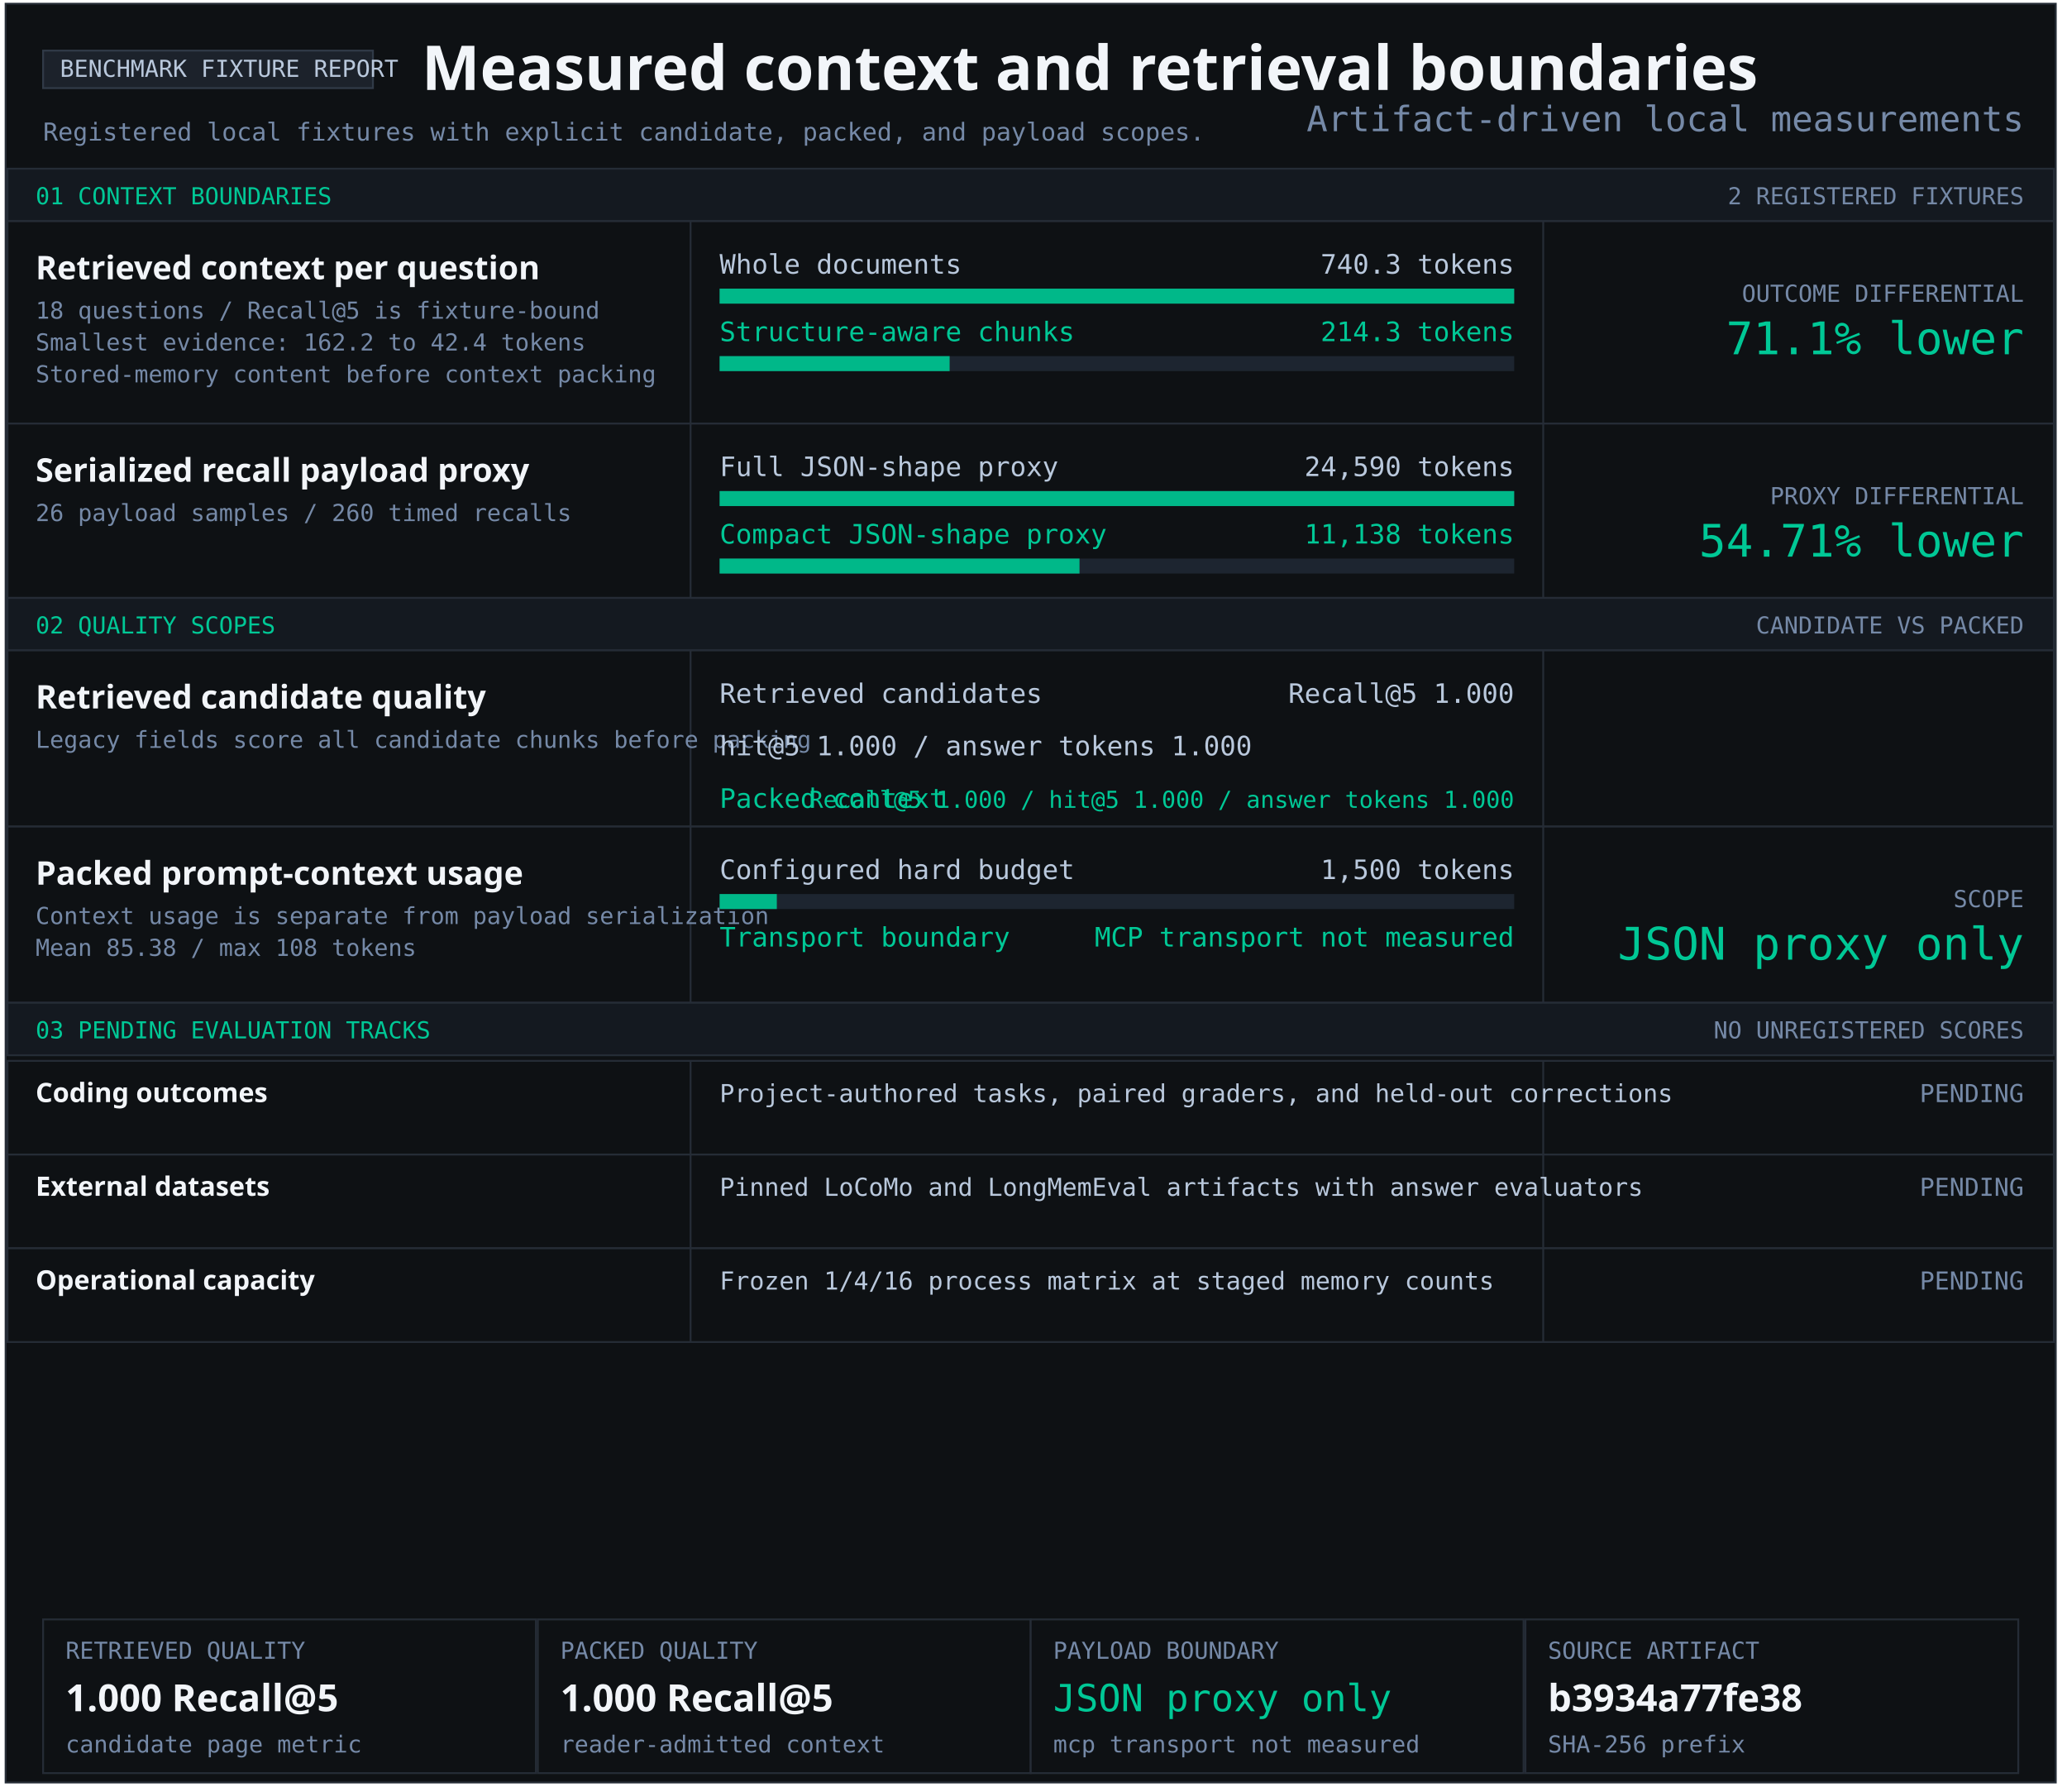
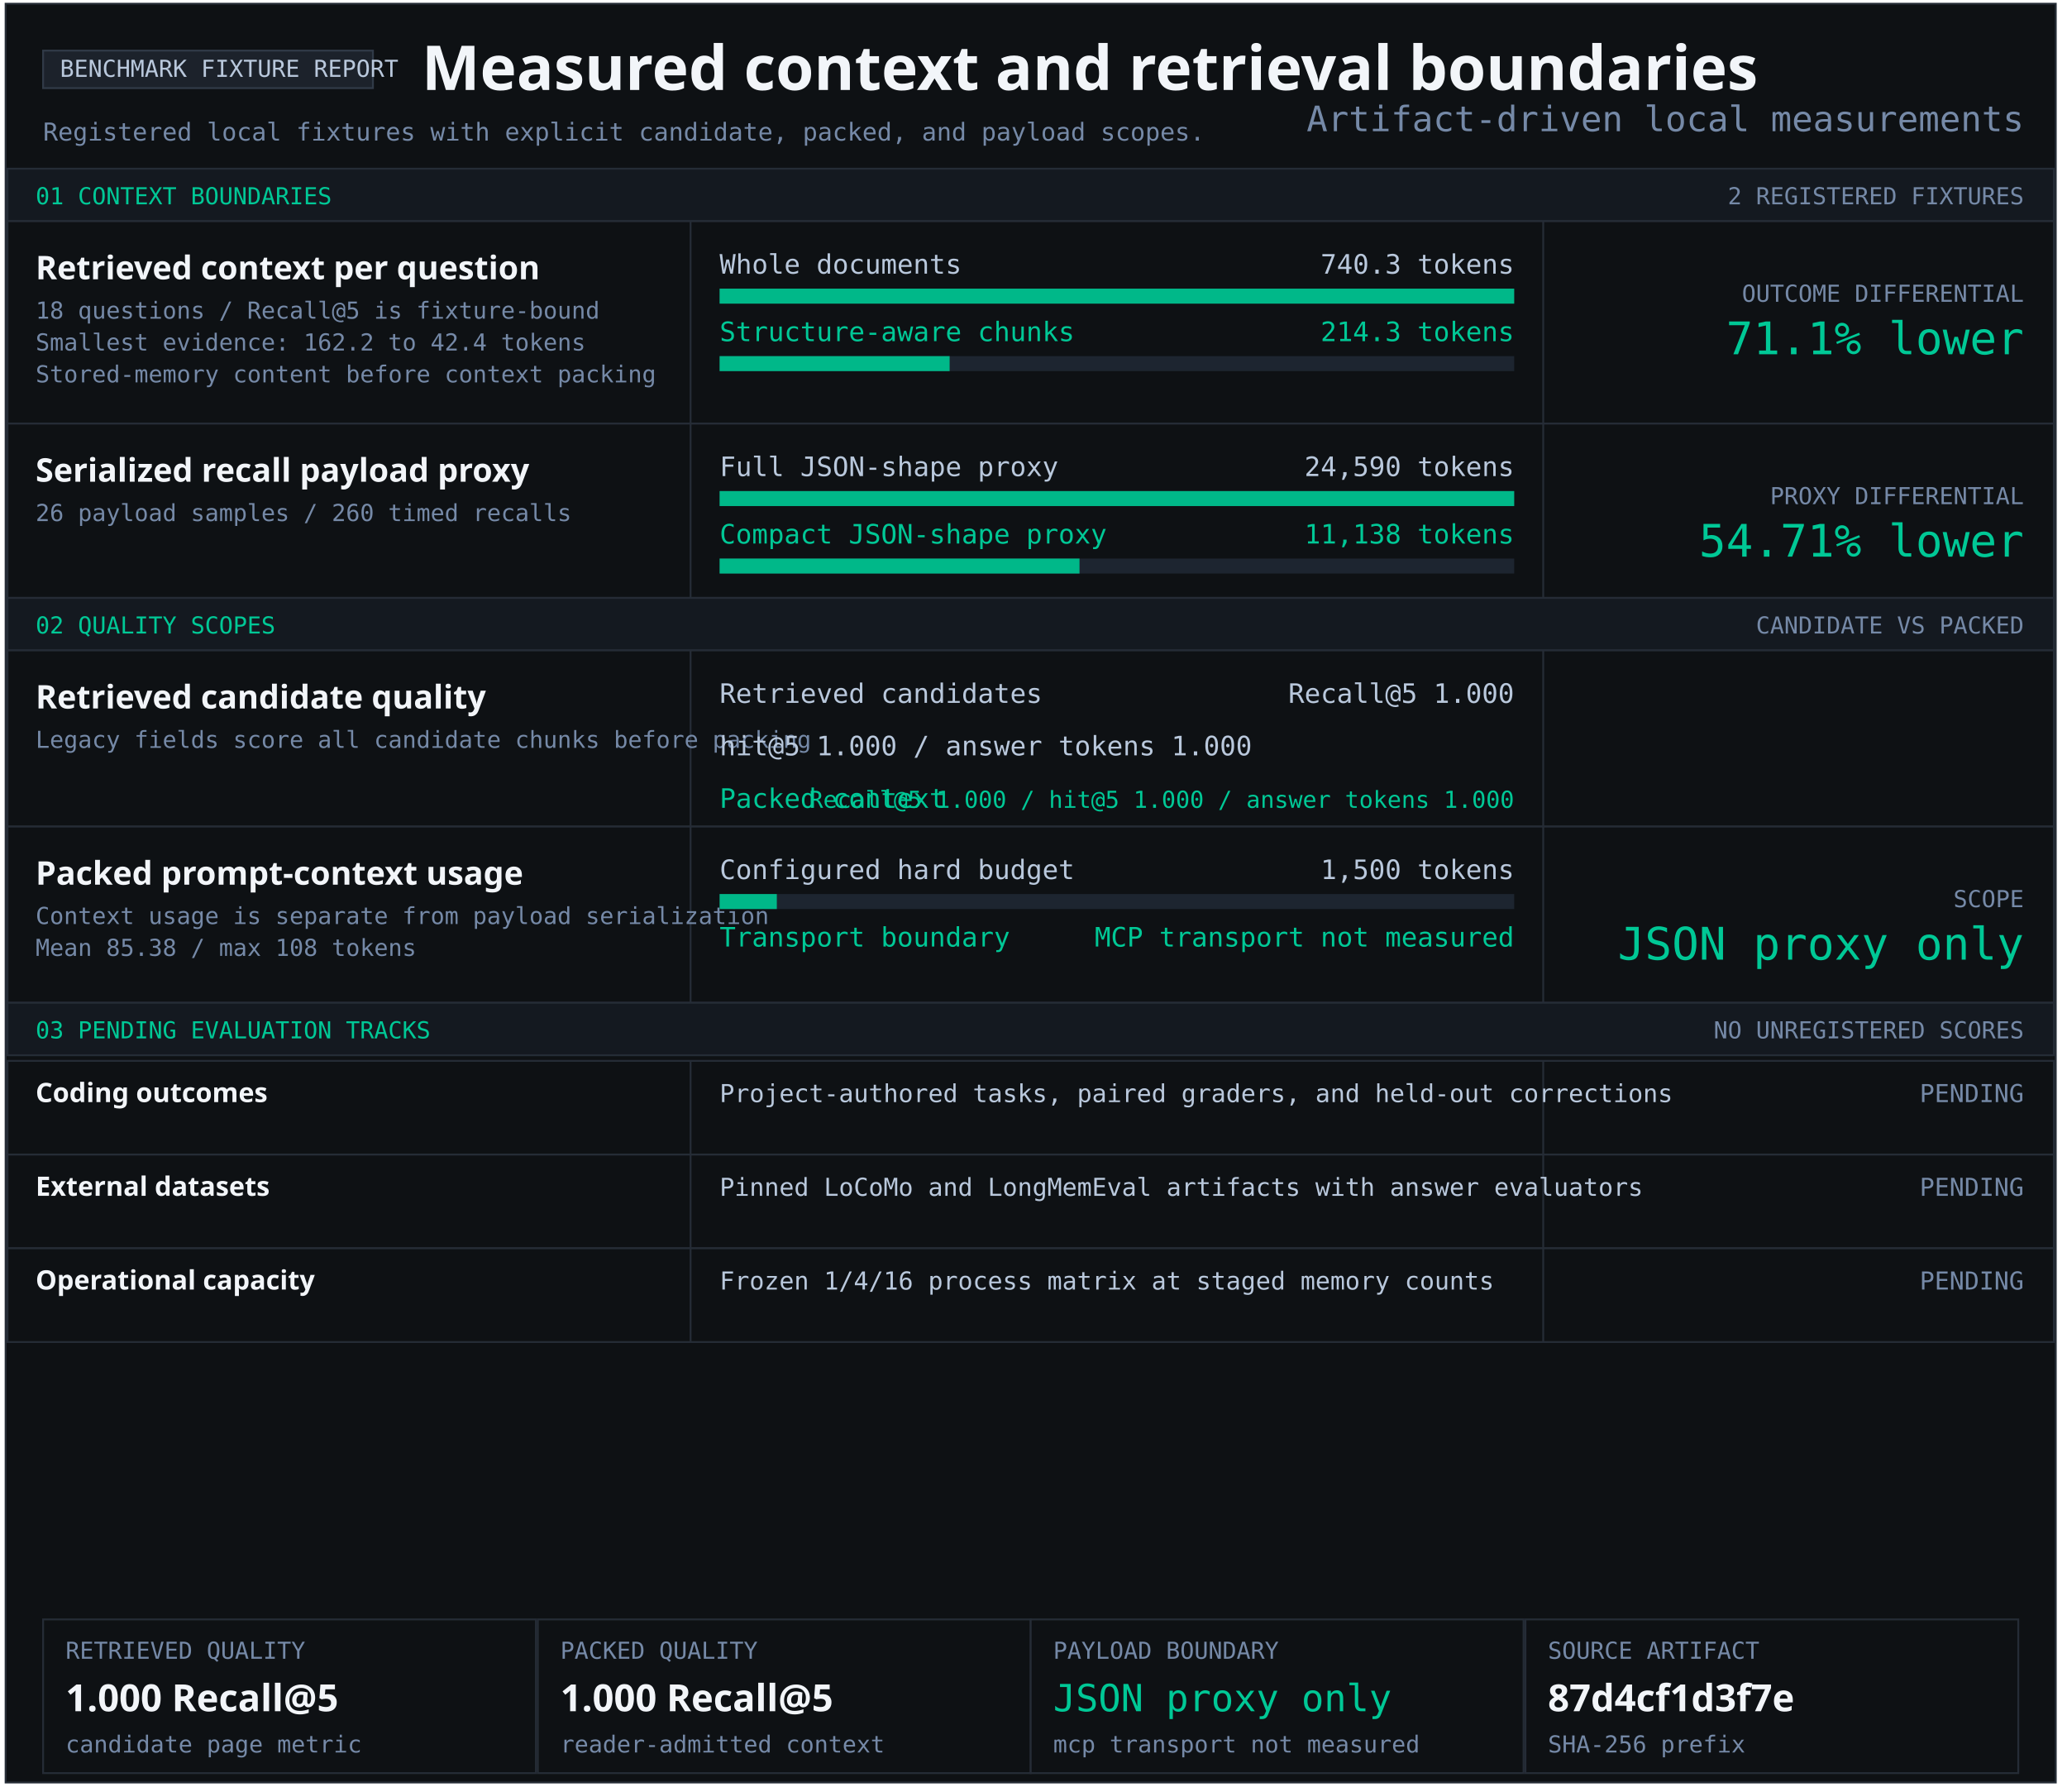
<svg xmlns="http://www.w3.org/2000/svg" width="1103" height="956" viewBox="0 0 1103 956" role="img" aria-labelledby="title desc">
  <style>text{font-family:Consolas,monospace;fill:#b9c8dc} .heading{font-family:Segoe UI,sans-serif;font-weight:700;fill:#f2f5f9} .green{fill:#00c896}.muted{fill:#7589a7}</style>
  <rect x="3" y="2" width="1094" height="949" fill="#0e1114" stroke="#252c36" />
  <rect x="23" y="27" width="176" height="20" fill="#1c222b" stroke="#303a47" />
  <text x="32" y="41" font-size="12.5" text-anchor="start">BENCHMARK FIXTURE REPORT</text>
  <text x="225" y="48" font-size="33" class="heading" text-anchor="start">Measured context and retrieval boundaries</text>
  <text x="23" y="75" font-size="13.2" class="muted" text-anchor="start">Registered local fixtures with explicit candidate, packed, and payload scopes.</text>
  <rect x="4" y="90" width="1092" height="28" fill="#141920" stroke="#252c36" />
  <text x="19" y="109" font-size="12.5" class="green" text-anchor="start">01 CONTEXT BOUNDARIES</text>
  <text x="1080" y="109" font-size="12.5" class="muted" text-anchor="end">2 REGISTERED FIXTURES</text>
  <rect x="4" y="118" width="1092" height="108" fill="#0e1114" stroke="#252c36" />
  <rect x="368" y="118" width="1" height="108" fill="#252c36" />
  <rect x="823" y="118" width="1" height="108" fill="#252c36" />
  <g aria-label="Structure-aware chunking; 740.3 to 214.3 tokens">
    <text x="19" y="149" font-size="17.4" class="heading" text-anchor="start">Retrieved context per question</text>
    <text x="19" y="170" font-size="12.5" class="muted" text-anchor="start">18 questions / Recall@5 is fixture-bound</text>
    <text x="19" y="187" font-size="12.5" class="muted" text-anchor="start">Smallest evidence: 162.2 to 42.4 tokens</text>
    <text x="19" y="204" font-size="12.5" class="muted" text-anchor="start">Stored-memory content before context packing</text>
    <text x="384" y="146" font-size="14.3" text-anchor="start">Whole documents</text>
    <text x="808" y="146" font-size="14.3" text-anchor="end">740.3 tokens</text>
    <rect x="384" y="154" width="424" height="8" fill="#1d2530" />
    <rect x="384" y="154" width="424.00" height="8" fill="#00b889" />
    <text x="384" y="182" font-size="14.3" class="green" text-anchor="start">Structure-aware chunks</text>
    <text x="808" y="182" font-size="14.3" class="green" text-anchor="end">214.3 tokens</text>
    <rect x="384" y="190" width="424" height="8" fill="#1d2530" />
    <rect x="384" y="190" width="122.74" height="8" fill="#00b889" />
    <text x="1080" y="161" font-size="12.5" class="muted" text-anchor="end">OUTCOME DIFFERENTIAL</text>
    <text x="1080" y="189" font-size="24" class="green" text-anchor="end">71.1% lower</text>
  </g>
  <rect x="4" y="226" width="1092" height="93" fill="#0e1114" stroke="#252c36" />
  <rect x="368" y="226" width="1" height="93" fill="#252c36" />
  <rect x="823" y="226" width="1" height="93" fill="#252c36" />
  <g aria-label="Serialized JSON-shape payload proxy; 24,590 full; 11,138 compact">
    <text x="19" y="257" font-size="17.4" class="heading" text-anchor="start">Serialized recall payload proxy</text>
    <text x="19" y="278" font-size="12.5" class="muted" text-anchor="start">26 payload samples / 260 timed recalls</text>
    <text x="384" y="254" font-size="14.3" text-anchor="start">Full JSON-shape proxy</text>
    <text x="808" y="254" font-size="14.3" text-anchor="end">24,590 tokens</text>
    <rect x="384" y="262" width="424" height="8" fill="#1d2530" />
    <rect x="384" y="262" width="424.00" height="8" fill="#00b889" />
    <text x="384" y="290" font-size="14.3" class="green" text-anchor="start">Compact JSON-shape proxy</text>
    <text x="808" y="290" font-size="14.3" class="green" text-anchor="end">11,138 tokens</text>
    <rect x="384" y="298" width="424" height="8" fill="#1d2530" />
    <rect x="384" y="298" width="192.05" height="8" fill="#00b889" />
    <text x="1080" y="269" font-size="12.5" class="muted" text-anchor="end">PROXY DIFFERENTIAL</text>
    <text x="1080" y="297" font-size="24" class="green" text-anchor="end">54.71% lower</text>
  </g>
  <rect x="4" y="319" width="1092" height="28" fill="#141920" stroke="#252c36" />
  <text x="19" y="338" font-size="12.5" class="green" text-anchor="start">02 QUALITY SCOPES</text>
  <text x="1080" y="338" font-size="12.5" class="muted" text-anchor="end">CANDIDATE VS PACKED</text>
  <rect x="4" y="347" width="1092" height="94" fill="#0e1114" stroke="#252c36" />
  <rect x="368" y="347" width="1" height="94" fill="#252c36" />
  <rect x="823" y="347" width="1" height="94" fill="#252c36" />
  <g aria-label="Retrieved candidate quality and packed context quality">
    <text x="19" y="378" font-size="17.4" class="heading" text-anchor="start">Retrieved candidate quality</text>
    <text x="19" y="399" font-size="12.5" class="muted" text-anchor="start">Legacy fields score all candidate chunks before packing</text>
    <text x="384" y="375" font-size="14.3" text-anchor="start">Retrieved candidates</text>
    <text x="808" y="375" font-size="14.3" text-anchor="end">Recall@5 1.000</text>
    <text x="384" y="403" font-size="14.3" text-anchor="start">hit@5 1.000 / answer tokens 1.000</text>
    <text x="384" y="431" font-size="14.3" class="green" text-anchor="start">Packed context</text>
    <text x="808" y="431" font-size="12.5" class="green" text-anchor="end">Recall@5 1.000 / hit@5 1.000 / answer tokens 1.000</text>
  </g>
  <rect x="4" y="441" width="1092" height="94" fill="#0e1114" stroke="#252c36" />
  <rect x="368" y="441" width="1" height="94" fill="#252c36" />
  <rect x="823" y="441" width="1" height="94" fill="#252c36" />
  <text x="19" y="472" font-size="17.4" class="heading" text-anchor="start">Packed prompt-context usage</text>
  <text x="19" y="493" font-size="12.5" class="muted" text-anchor="start">Context usage is separate from payload serialization</text>
  <text x="19" y="510" font-size="12.5" class="muted" text-anchor="start">Mean 85.38 / max 108 tokens</text>
  <text x="384" y="469" font-size="14.3" text-anchor="start">Configured hard budget</text>
  <text x="808" y="469" font-size="14.3" text-anchor="end">1,500 tokens</text>
  <rect x="384" y="477" width="424" height="8" fill="#1d2530" />
  <rect x="384" y="477" width="30.53" height="8" fill="#00b889" />
  <text x="384" y="505" font-size="14.3" class="green" text-anchor="start">Transport boundary</text>
  <text x="808" y="505" font-size="14.3" class="green" text-anchor="end">MCP transport not measured</text>
  <text x="1080" y="484" font-size="12.5" class="muted" text-anchor="end">SCOPE</text>
  <text x="1080" y="512" font-size="24" class="green" text-anchor="end">JSON proxy only</text>
  <rect x="4" y="535" width="1092" height="28" fill="#141920" stroke="#252c36" />
  <text x="19" y="554" font-size="12.5" class="green" text-anchor="start">03 PENDING EVALUATION TRACKS</text>
  <text x="1080" y="554" font-size="12.5" class="muted" text-anchor="end">NO UNREGISTERED SCORES</text>
  <rect x="4" y="566" width="1092" height="50" fill="#0e1114" stroke="#252c36" />
  <rect x="368" y="566" width="1" height="50" fill="#252c36" />
  <rect x="823" y="566" width="1" height="50" fill="#252c36" />
  <text x="19" y="588" font-size="14.3" class="heading" text-anchor="start">Coding outcomes</text>
  <text x="384" y="588" font-size="13.2" text-anchor="start">Project-authored tasks, paired graders, and held-out corrections</text>
  <text x="1080" y="588" font-size="13.2" class="muted" text-anchor="end">PENDING</text>
  <rect x="4" y="616" width="1092" height="50" fill="#0e1114" stroke="#252c36" />
  <rect x="368" y="616" width="1" height="50" fill="#252c36" />
  <rect x="823" y="616" width="1" height="50" fill="#252c36" />
  <text x="19" y="638" font-size="14.3" class="heading" text-anchor="start">External datasets</text>
  <text x="384" y="638" font-size="13.2" text-anchor="start">Pinned LoCoMo and LongMemEval artifacts with answer evaluators</text>
  <text x="1080" y="638" font-size="13.2" class="muted" text-anchor="end">PENDING</text>
  <rect x="4" y="666" width="1092" height="50" fill="#0e1114" stroke="#252c36" />
  <rect x="368" y="666" width="1" height="50" fill="#252c36" />
  <rect x="823" y="666" width="1" height="50" fill="#252c36" />
  <text x="19" y="688" font-size="14.3" class="heading" text-anchor="start">Operational capacity</text>
  <text x="384" y="688" font-size="13.2" text-anchor="start">Frozen 1/4/16 process matrix at staged memory counts</text>
  <text x="1080" y="688" font-size="13.2" class="muted" text-anchor="end">PENDING</text>
  <rect x="23" y="864" width="263" height="82" fill="#0e1114" stroke="#252c36" />
  <text x="35" y="885" font-size="12.5" class="muted" text-anchor="start">RETRIEVED QUALITY</text>
  <text x="35" y="913" font-size="20" class="heading" text-anchor="start">1.000 Recall@5</text>
  <text x="35" y="935" font-size="12.5" class="muted" text-anchor="start">candidate page metric</text>
  <rect x="287" y="864" width="263" height="82" fill="#0e1114" stroke="#252c36" />
  <text x="299" y="885" font-size="12.5" class="muted" text-anchor="start">PACKED QUALITY</text>
  <text x="299" y="913" font-size="20" class="heading" text-anchor="start">1.000 Recall@5</text>
  <text x="299" y="935" font-size="12.5" class="muted" text-anchor="start">reader-admitted context</text>
  <rect x="550" y="864" width="263" height="82" fill="#0e1114" stroke="#252c36" />
  <text x="562" y="885" font-size="12.5" class="muted" text-anchor="start">PAYLOAD BOUNDARY</text>
  <text x="562" y="913" font-size="20" class="green" text-anchor="start">JSON proxy only</text>
  <text x="562" y="935" font-size="12.5" class="muted" text-anchor="start">mcp transport not measured</text>
  <rect x="814" y="864" width="263" height="82" fill="#0e1114" stroke="#252c36" />
  <text x="826" y="885" font-size="12.5" class="muted" text-anchor="start">SOURCE ARTIFACT</text>
-   <text x="826" y="913" font-size="20" class="heading" text-anchor="start">b3934a77fe38</text>
+   <text x="826" y="913" font-size="20" class="heading" text-anchor="start">87d4cf1d3f7e</text>
  <text x="826" y="935" font-size="12.5" class="muted" text-anchor="start">SHA-256 prefix</text>
  <text x="1080" y="70" font-size="18.7" class="muted" text-anchor="end">Artifact-driven local measurements</text>
</svg>
